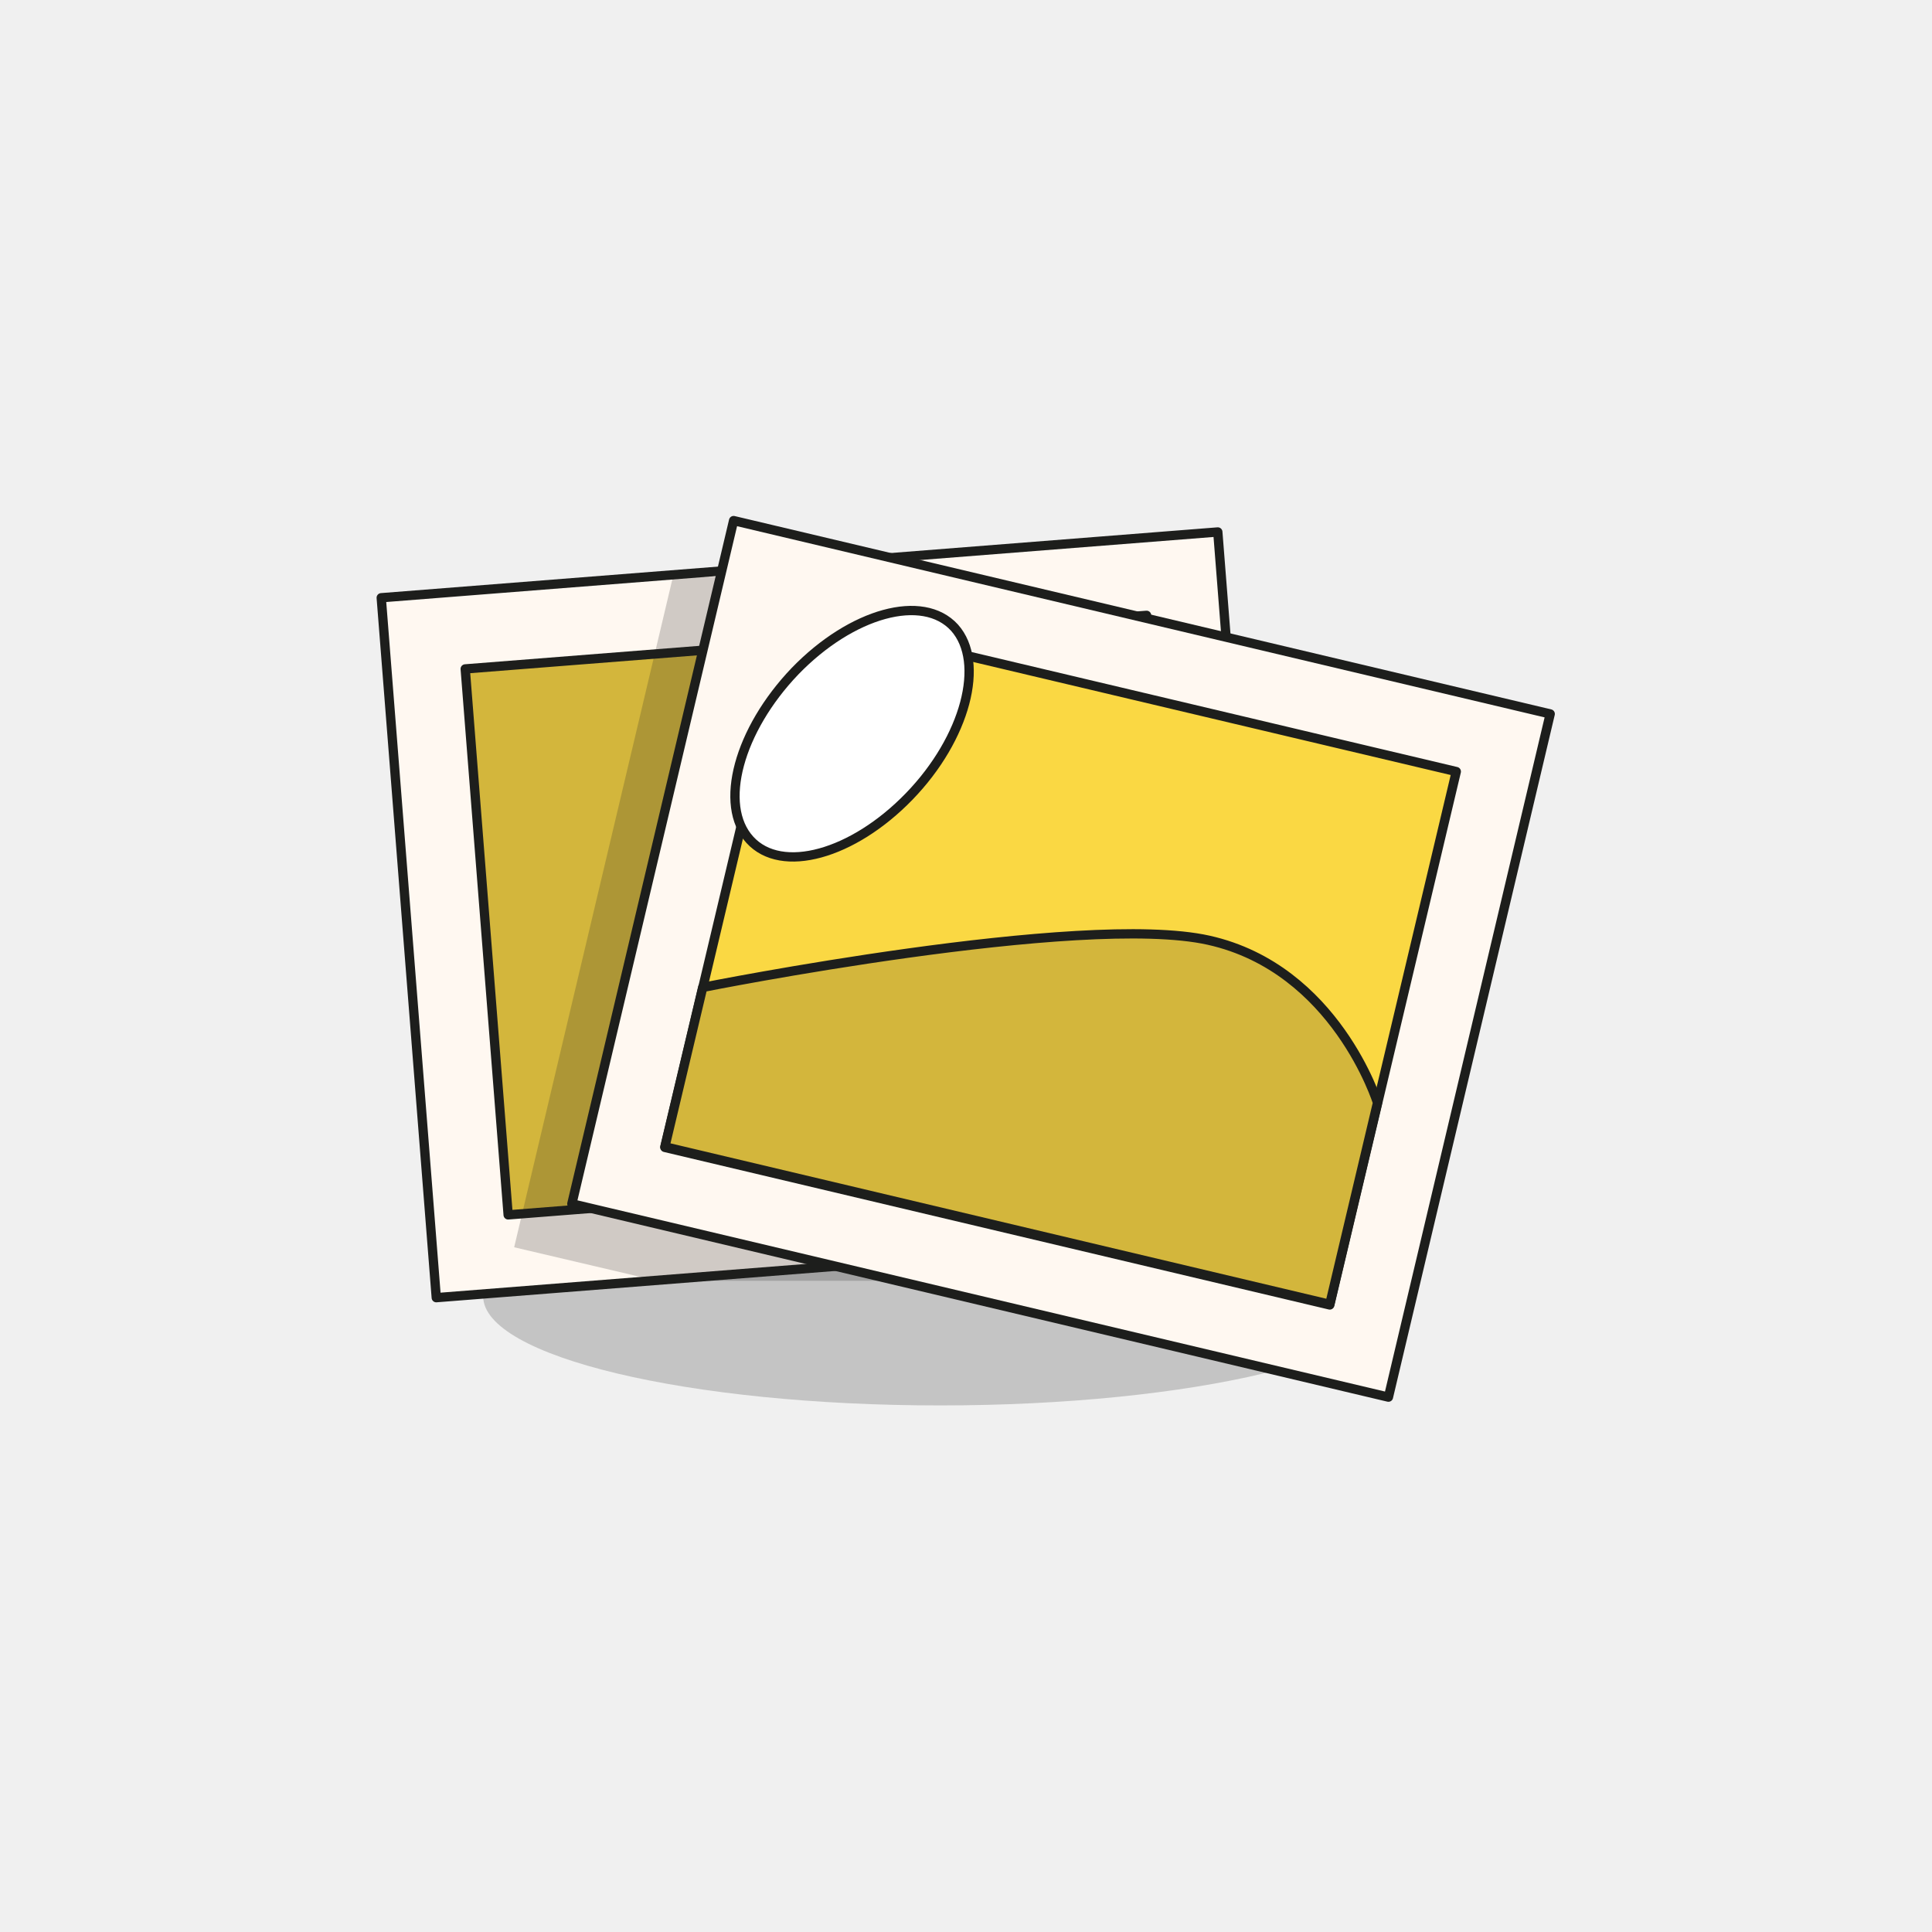
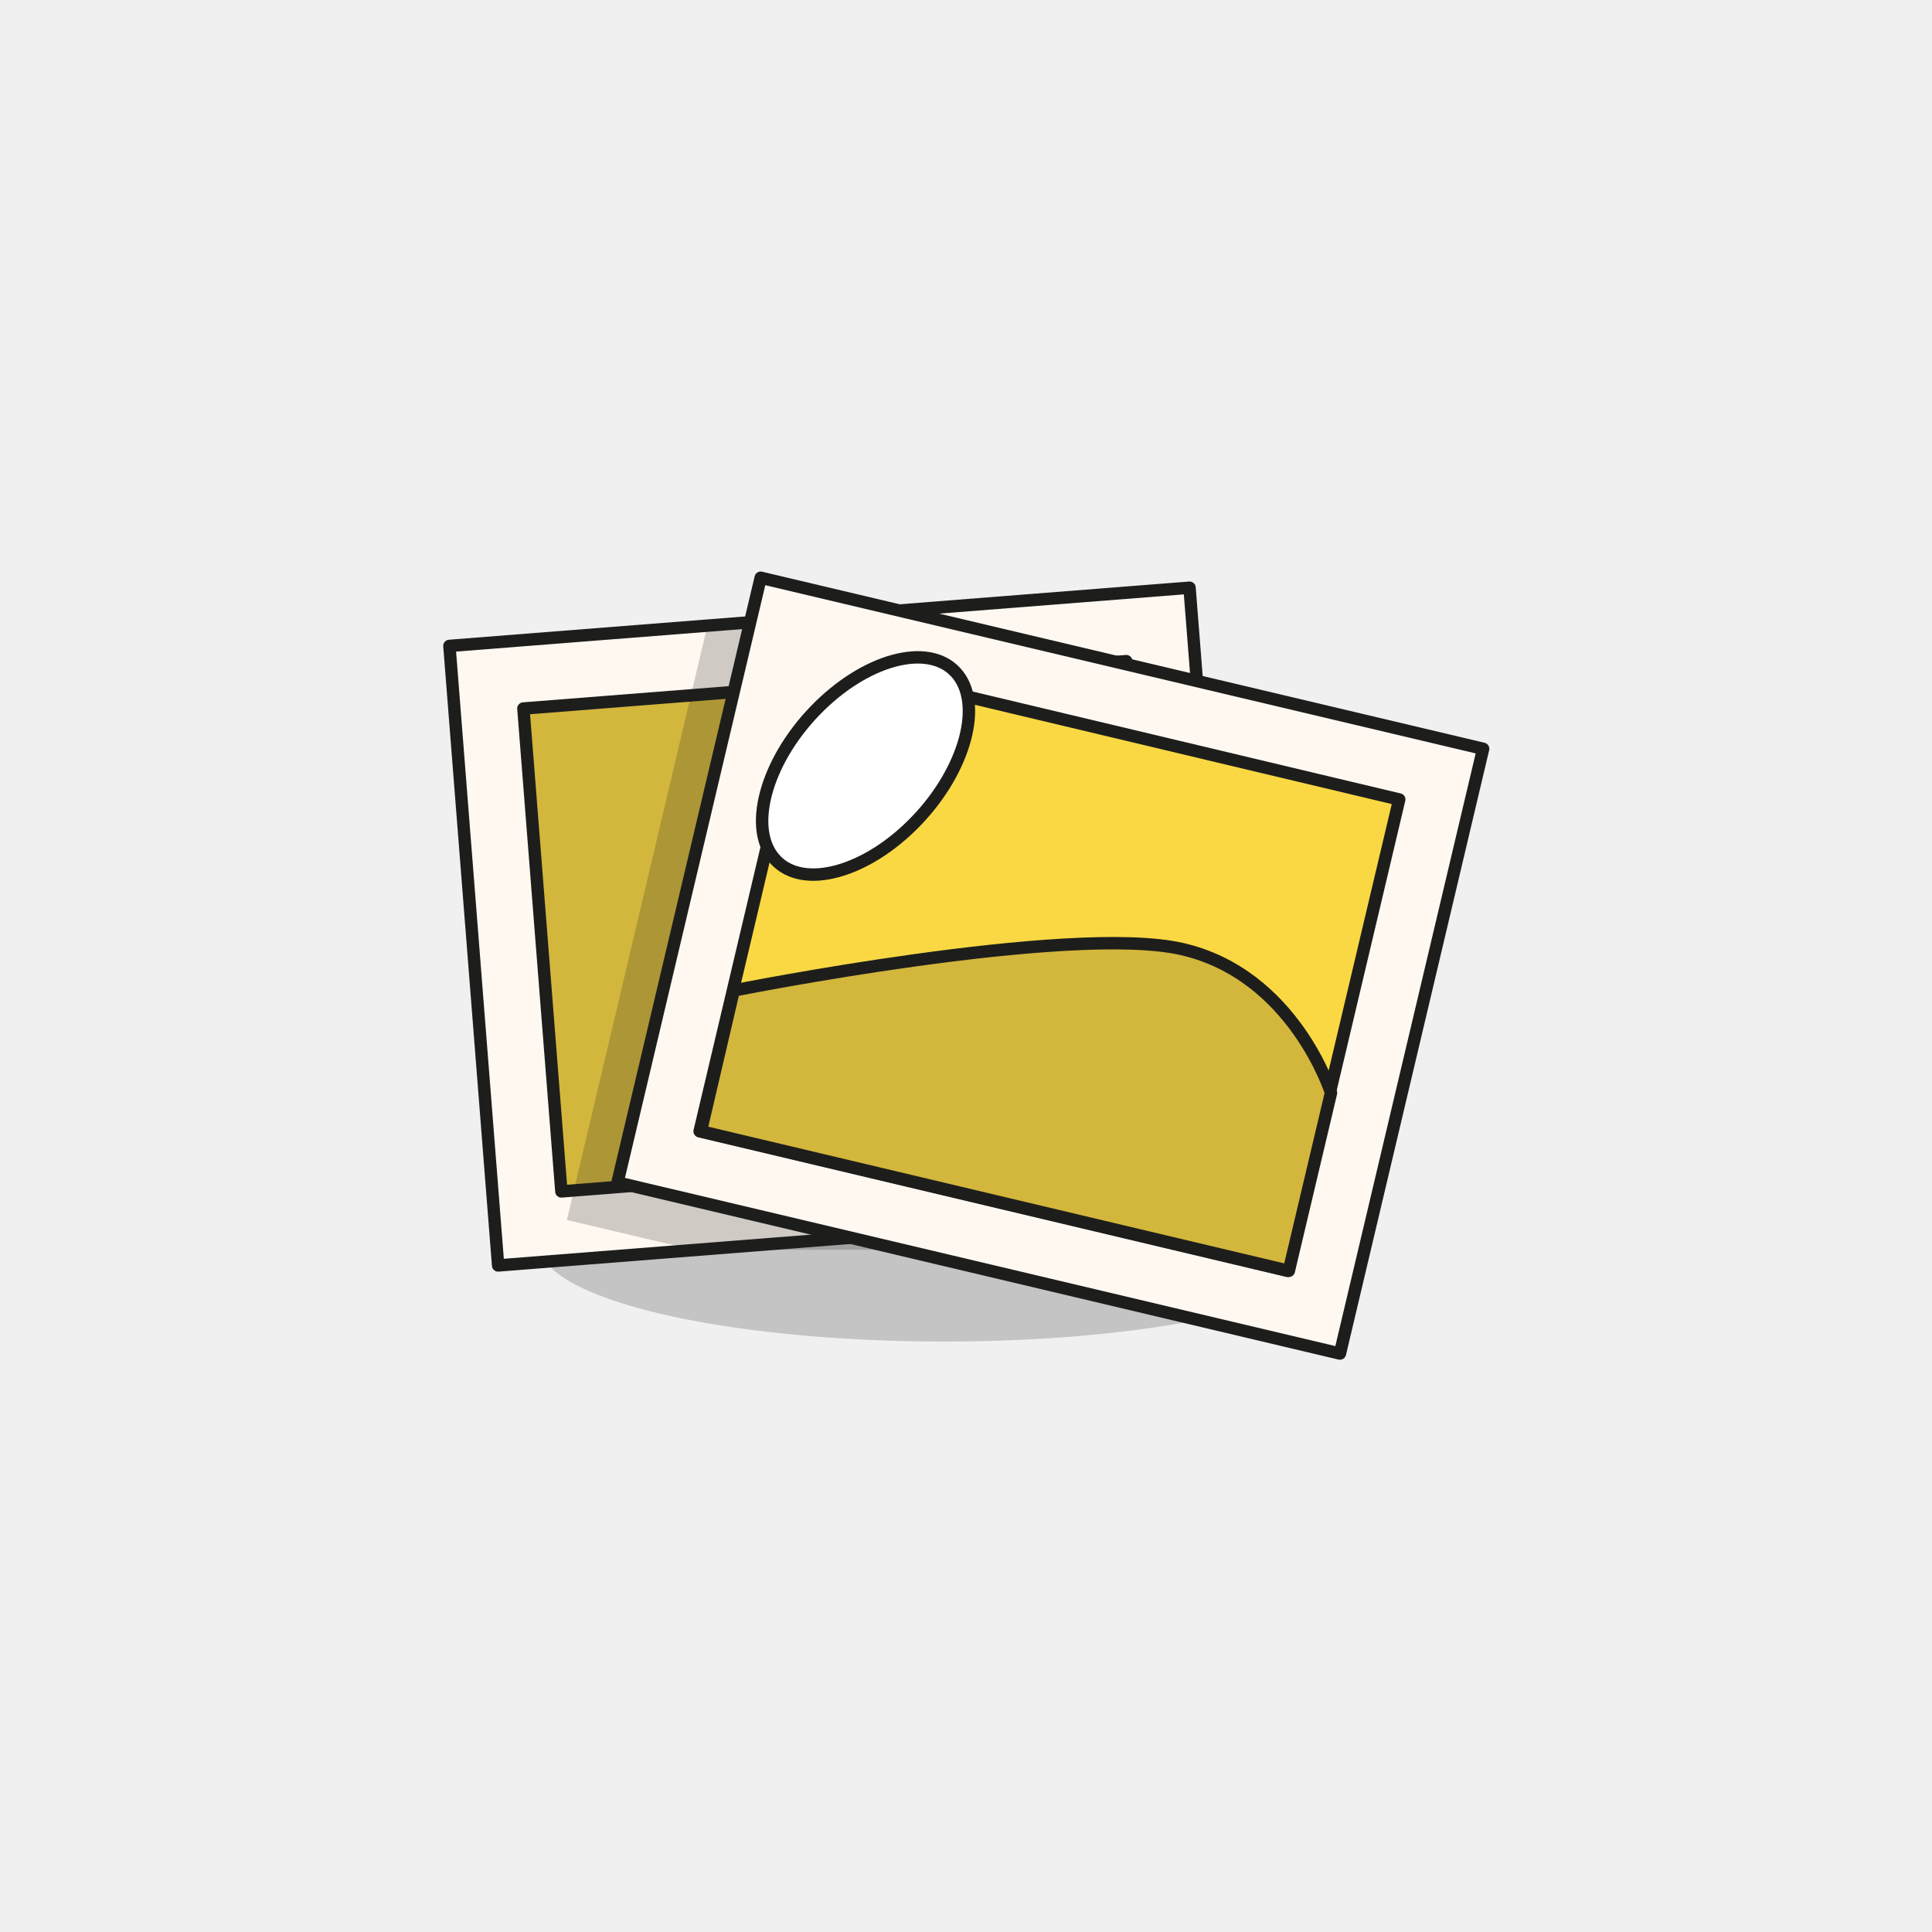
<svg xmlns="http://www.w3.org/2000/svg" version="1.1" id="Capa_1" x="0px" y="0px" viewBox="0 0 311.5 311.5" style="enable-background:new 0 0 311.5 311.5;" xml:space="preserve">
  <style type="text/css">
- 	.st0{fill:#1D1D1B;stroke:#1D1D1B;stroke-width:1.5;stroke-linecap:round;stroke-linejoin:round;stroke-miterlimit:10;}
- 	.st1{fill:#BBBABA;stroke:#1D1D1B;stroke-width:1.5;stroke-linecap:square;stroke-miterlimit:10;}
- 	.st2{opacity:0.2;fill:#1D1D1B;}
- 	.st3{opacity:0.21;fill:#1D1E1C;}
- 	.st4{fill:#D3B63C;stroke:#1D1E1C;stroke-width:1.5;stroke-linecap:round;stroke-linejoin:round;stroke-miterlimit:10;}
- 	.st5{fill:#FAD843;stroke:#1D1E1C;stroke-width:1.5;stroke-linecap:round;stroke-linejoin:round;stroke-miterlimit:10;}
- 	.st6{fill:#E84E42;stroke:#1D1E1C;stroke-width:1.5;stroke-linecap:round;stroke-linejoin:round;stroke-miterlimit:10;}
- 	.st7{fill:#FFFFFF;stroke:#1D1D1B;stroke-width:1.5;stroke-miterlimit:10;}
- 	.st8{opacity:0.2;}
- 	.st9{fill:#1D1D1B;}
- 	.st10{fill:none;stroke:#1D1E1C;stroke-width:1.5;stroke-miterlimit:10;}
- 	.st11{fill:#1D1E1C;stroke:#1D1E1C;stroke-width:1.5;stroke-linecap:round;stroke-linejoin:round;stroke-miterlimit:10;}
- 	.st12{fill:#4AC0EE;stroke:#1D1E1C;stroke-width:1.5;stroke-linecap:round;stroke-linejoin:round;stroke-miterlimit:10;}
- 	.st13{opacity:0.21;}
- 	.st14{fill:#1D1E1C;}
- 	.st15{fill:#FFF8F1;stroke:#1D1E1C;stroke-width:1.5;stroke-linecap:round;stroke-linejoin:round;stroke-miterlimit:10;}
- 	.st16{fill:#65C1BE;stroke:#000000;stroke-width:1.5;stroke-linecap:round;stroke-linejoin:round;stroke-miterlimit:10;}
- 	.st17{fill:#FFFFFF;stroke:#1D1D1B;stroke-width:1.5;stroke-linecap:round;stroke-linejoin:round;stroke-miterlimit:10;}
- 	.st18{fill:#ADADA6;stroke:#1D1D1B;stroke-width:1.5;stroke-linecap:round;stroke-linejoin:round;stroke-miterlimit:10;}
- 	.st19{fill:#8F8D8E;stroke:#1D1D1B;stroke-width:1.5;stroke-linecap:round;stroke-linejoin:round;stroke-miterlimit:10;}
- 	.st20{fill:#DADAD2;stroke:#1D1D1B;stroke-width:1.5;stroke-linecap:round;stroke-linejoin:round;stroke-miterlimit:10;}
- 	.st21{fill:#65C1BE;stroke:#000000;stroke-width:1.5;stroke-miterlimit:10;}
- 	.st22{fill:#549E9A;stroke:#000000;stroke-width:1.5;stroke-miterlimit:10;}
- 	.st23{fill:#FFFFFF;}
- 	.st24{clip-path:url(#SVGID_2_);}
- 	.st25{fill:#DADAD2;stroke:#1D1D1B;stroke-width:1.5;stroke-miterlimit:10;}
- 	.st26{fill:#77C6C7;stroke:#1D1D1B;stroke-width:1.5;stroke-linecap:round;stroke-linejoin:round;stroke-miterlimit:10;}
- 	.st27{fill:none;stroke:#000000;stroke-width:1.5;stroke-miterlimit:10;}
- 	.st28{fill:#F0F0F0;stroke:#1D1E1C;stroke-width:1.5;stroke-miterlimit:10;}
- 	.st29{clip-path:url(#SVGID_4_);}
- 	.st30{fill:#DBBD3E;stroke:#1D1E1C;stroke-width:1.5;stroke-miterlimit:10;}
- 	.st31{opacity:0.23;}
- 	.st32{fill:#FAD844;stroke:#1D1E1C;stroke-width:1.5;stroke-miterlimit:10;}
- 	.st33{fill:none;stroke:#1D1D1B;stroke-width:1.5;stroke-linecap:round;stroke-linejoin:round;stroke-miterlimit:10;}
- 	.st34{fill:#333333;stroke:#1D1D1B;stroke-width:1.5;stroke-linecap:square;stroke-miterlimit:10;}
- 	.st35{fill:#FFFFFF;stroke:#1D1D1B;stroke-width:1.55;stroke-miterlimit:10;}
- 	.st36{fill:none;stroke:#1D1E1C;stroke-width:1.5;stroke-linecap:round;stroke-linejoin:round;stroke-miterlimit:10;}
- 	.st37{fill:url(#);}
- 	.st38{fill:#FFFFFF;stroke:#1D1E1C;stroke-width:1.5;stroke-linecap:round;stroke-linejoin:round;stroke-miterlimit:10;}
- 	.st39{fill:#CC413A;stroke:#1D1E1C;stroke-width:1.5;stroke-linecap:round;stroke-linejoin:round;stroke-miterlimit:10;}
- 	.st40{opacity:0.26;fill:#1D1E1C;}
- 	.st41{fill:#EEEEEE;stroke:#1D1E1C;stroke-width:1.5;stroke-miterlimit:10;}
- 	.st42{fill:#1D1E1C;stroke:#1D1E1C;stroke-width:1.5;stroke-miterlimit:10;}
- 	.st43{fill:#C1C1BF;stroke:#1D1D1B;stroke-width:1.5;stroke-linecap:round;stroke-linejoin:round;stroke-miterlimit:10;}
- 	.st44{fill:#AFAFA8;stroke:#1D1D1B;stroke-width:1.5;stroke-linecap:round;stroke-linejoin:round;stroke-miterlimit:10;}
- 	.st45{fill:#C1C1BF;}
+ 	.st0{enable-background:new    ;}
+ 	.st1{clip-path:url(#SVGID_2_);enable-background:new    ;}
+ 	.st2{fill:#131412;}
+ 	.st3{fill:#131312;}
+ 	.st4{fill:#121311;}
+ 	.st5{fill:#D3B63C;stroke:#1D1E1C;stroke-width:2;stroke-linecap:round;stroke-linejoin:round;stroke-miterlimit:10;}
+ 	.st6{fill:#E84E42;stroke:#1D1E1C;stroke-width:2;stroke-linecap:round;stroke-linejoin:round;stroke-miterlimit:10;}
+ 	.st7{fill:#1D1D1B;stroke:#1D1D1B;stroke-width:1.5;stroke-linecap:round;stroke-linejoin:round;stroke-miterlimit:10;}
+ 	.st8{fill:#BBBABA;stroke:#1D1D1B;stroke-width:1.5;stroke-linecap:square;stroke-miterlimit:10;}
+ 	.st9{opacity:0.2;fill:#1D1D1B;}
+ 	.st10{opacity:0.21;fill:#1D1E1C;}
+ 	.st11{fill:#D3B63C;stroke:#1D1E1C;stroke-width:1.5;stroke-linecap:round;stroke-linejoin:round;stroke-miterlimit:10;}
+ 	.st12{fill:#FAD843;stroke:#1D1E1C;stroke-width:1.5;stroke-linecap:round;stroke-linejoin:round;stroke-miterlimit:10;}
+ 	.st13{fill:#E84E42;stroke:#1D1E1C;stroke-width:1.5;stroke-linecap:round;stroke-linejoin:round;stroke-miterlimit:10;}
+ 	.st14{fill:#FFFFFF;stroke:#1D1D1B;stroke-width:1.5;stroke-miterlimit:10;}
+ 	.st15{fill:#FAD843;stroke:#1D1E1C;stroke-width:2;stroke-linecap:round;stroke-linejoin:round;stroke-miterlimit:10;}
+ 	.st16{fill:#FFFFFF;stroke:#1D1D1B;stroke-width:2;stroke-miterlimit:10;}
+ 	.st17{opacity:0.2;}
+ 	.st18{fill:#1D1D1B;}
+ 	.st19{fill:none;stroke:#1D1E1C;stroke-width:1.5;stroke-miterlimit:10;}
+ 	.st20{fill:#1D1E1C;stroke:#1D1E1C;stroke-width:1.5;stroke-linecap:round;stroke-linejoin:round;stroke-miterlimit:10;}
+ 	.st21{fill:#4AC0EE;stroke:#1D1E1C;stroke-width:1.5;stroke-linecap:round;stroke-linejoin:round;stroke-miterlimit:10;}
+ 	.st22{opacity:0.21;}
+ 	.st23{fill:#1D1E1C;}
+ 	.st24{fill:#4AC0EE;stroke:#1D1E1C;stroke-width:2;stroke-linecap:round;stroke-linejoin:round;stroke-miterlimit:10;}
+ 	.st25{fill:#FFF8F1;stroke:#1D1E1C;stroke-width:2;stroke-linecap:round;stroke-linejoin:round;stroke-miterlimit:10;}
+ 	.st26{fill:#65C1BE;stroke:#000000;stroke-width:1.5;stroke-linecap:round;stroke-linejoin:round;stroke-miterlimit:10;}
+ 	.st27{fill:#FFFFFF;stroke:#1D1D1B;stroke-width:1.5;stroke-linecap:round;stroke-linejoin:round;stroke-miterlimit:10;}
+ 	.st28{fill:#ADADA6;stroke:#1D1D1B;stroke-width:1.5;stroke-linecap:round;stroke-linejoin:round;stroke-miterlimit:10;}
+ 	.st29{fill:#8F8D8E;stroke:#1D1D1B;stroke-width:1.5;stroke-linecap:round;stroke-linejoin:round;stroke-miterlimit:10;}
+ 	.st30{fill:#DADAD2;stroke:#1D1D1B;stroke-width:1.5;stroke-linecap:round;stroke-linejoin:round;stroke-miterlimit:10;}
+ 	.st31{fill:#65C1BE;stroke:#000000;stroke-width:1.5;stroke-miterlimit:10;}
+ 	.st32{fill:#549E9A;stroke:#000000;stroke-width:1.5;stroke-miterlimit:10;}
+ 	.st33{fill:#FFFFFF;}
+ 	.st34{fill:#65C1BE;stroke:#000000;stroke-width:2;stroke-miterlimit:10;}
+ 	.st35{fill:#549E9A;stroke:#000000;stroke-width:2;stroke-miterlimit:10;}
+ 	.st36{fill:#65C1BE;stroke:#000000;stroke-width:2;stroke-linecap:round;stroke-linejoin:round;stroke-miterlimit:10;}
+ 	.st37{clip-path:url(#SVGID_4_);}
+ 	.st38{fill:#DADAD2;stroke:#1D1D1B;stroke-width:1.5;stroke-miterlimit:10;}
+ 	.st39{fill:#77C6C7;stroke:#1D1D1B;stroke-width:1.5;stroke-linecap:round;stroke-linejoin:round;stroke-miterlimit:10;}
+ 	.st40{fill:none;stroke:#000000;stroke-width:1.5;stroke-miterlimit:10;}
+ 	.st41{fill:#F0F0F0;stroke:#1D1E1C;stroke-width:1.5;stroke-miterlimit:10;}
+ 	.st42{clip-path:url(#SVGID_6_);}
+ 	.st43{fill:#DADAD2;stroke:#1D1D1B;stroke-width:2;stroke-miterlimit:10;}
+ 	.st44{fill:none;stroke:#1D1E1C;stroke-width:2;stroke-miterlimit:10;}
+ 	.st45{fill:#77C6C7;stroke:#1D1D1B;stroke-width:2;stroke-linecap:round;stroke-linejoin:round;stroke-miterlimit:10;}
+ 	.st46{fill:#DADAD2;stroke:#1D1D1B;stroke-width:2;stroke-linecap:round;stroke-linejoin:round;stroke-miterlimit:10;}
+ 	.st47{fill:none;stroke:#000000;stroke-width:2;stroke-miterlimit:10;}
+ 	.st48{fill:#F0F0F0;stroke:#1D1E1C;stroke-width:2;stroke-miterlimit:10;}
+ 	.st49{clip-path:url(#SVGID_8_);}
+ 	.st50{clip-path:url(#SVGID_10_);}
+ 	.st51{fill:#DBBD3E;stroke:#1D1E1C;stroke-width:1.5;stroke-miterlimit:10;}
+ 	.st52{opacity:0.23;}
+ 	.st53{fill:#FAD844;stroke:#1D1E1C;stroke-width:1.5;stroke-miterlimit:10;}
+ 	.st54{fill:#FFFFFF;stroke:#1D1D1B;stroke-width:2;stroke-linecap:round;stroke-linejoin:round;stroke-miterlimit:10;}
+ 	.st55{fill:none;stroke:#1D1D1B;stroke-width:1.5;stroke-linecap:round;stroke-linejoin:round;stroke-miterlimit:10;}
+ 	.st56{fill:none;stroke:#1D1D1B;stroke-width:2;stroke-linecap:round;stroke-linejoin:round;stroke-miterlimit:10;}
+ 	.st57{fill:#333333;stroke:#1D1D1B;stroke-width:1.5;stroke-linecap:square;stroke-miterlimit:10;}
+ 	.st58{fill:#1D1D1B;stroke:#1D1D1B;stroke-width:2;stroke-linecap:round;stroke-linejoin:round;stroke-miterlimit:10;}
+ 	.st59{fill:#BBBABA;stroke:#1D1D1B;stroke-width:2;stroke-linecap:square;stroke-miterlimit:10;}
+ 	.st60{fill:#333333;stroke:#1D1D1B;stroke-width:2;stroke-linecap:square;stroke-miterlimit:10;}
+ 	.st61{fill:#FFFFFF;stroke:#1D1D1B;stroke-width:1.55;stroke-miterlimit:10;}
+ 	.st62{fill:#DBBD3E;stroke:#1D1E1C;stroke-width:2;stroke-miterlimit:10;}
+ 	.st63{fill:#FAD844;stroke:#1D1E1C;stroke-width:2;stroke-miterlimit:10;}
+ 	.st64{fill:none;stroke:#1D1E1C;stroke-width:1.5;stroke-linecap:round;stroke-linejoin:round;stroke-miterlimit:10;}
+ 	.st65{fill:none;stroke:#1D1E1C;stroke-width:2;stroke-linecap:round;stroke-linejoin:round;stroke-miterlimit:10;}
+ 	.st66{fill:url(#);}
+ 	.st67{fill:#FFFFFF;stroke:#1D1E1C;stroke-width:1.5;stroke-linecap:round;stroke-linejoin:round;stroke-miterlimit:10;}
+ 	.st68{fill:#CC413A;stroke:#1D1E1C;stroke-width:1.5;stroke-linecap:round;stroke-linejoin:round;stroke-miterlimit:10;}
+ 	.st69{opacity:0.26;fill:#1D1E1C;}
+ 	.st70{fill:#EEEEEE;stroke:#1D1E1C;stroke-width:1.5;stroke-miterlimit:10;}
+ 	.st71{fill:#1D1E1C;stroke:#1D1E1C;stroke-width:1.5;stroke-miterlimit:10;}
+ 	.st72{fill:#C1C1BF;stroke:#1D1D1B;stroke-width:1.5;stroke-linecap:round;stroke-linejoin:round;stroke-miterlimit:10;}
+ 	.st73{fill:#AFAFA8;stroke:#1D1D1B;stroke-width:1.5;stroke-linecap:round;stroke-linejoin:round;stroke-miterlimit:10;}
+ 	.st74{fill:#C1C1BF;}
+ 	.st75{fill:#1D1E1C;stroke:#1D1E1C;stroke-width:2;stroke-linecap:round;stroke-linejoin:round;stroke-miterlimit:10;}
+ 	.st76{fill:#549E9A;stroke:#000000;stroke-width:2;stroke-linecap:round;stroke-linejoin:round;stroke-miterlimit:10;}
+ 	.st77{fill:#ADADA6;stroke:#1D1D1B;stroke-width:2;stroke-linecap:round;stroke-linejoin:round;stroke-miterlimit:10;}
+ 	.st78{fill:#8F8D8E;stroke:#1D1D1B;stroke-width:2;stroke-linecap:round;stroke-linejoin:round;stroke-miterlimit:10;}
+ 	.st79{clip-path:url(#SVGID_12_);enable-background:new    ;}
+ 	.st80{fill:#0F0F0E;}
+ 	.st81{clip-path:url(#SVGID_14_);enable-background:new    ;}
+ 	.st82{fill:#111110;}
+ 	.st83{fill:#10100F;}
+ 	.st84{fill:#484747;}
+ 	.st85{clip-path:url(#SVGID_16_);enable-background:new    ;}
+ 	.st86{fill:#4A494A;}
+ 	.st87{fill:#151513;}
+ 	.st88{clip-path:url(#SVGID_18_);enable-background:new    ;}
+ 	.st89{fill:#121211;}
+ 	.st90{fill:#131311;}
+ 	.st91{clip-path:url(#SVGID_20_);enable-background:new    ;}
+ 	.st92{clip-path:url(#SVGID_22_);enable-background:new    ;}
+ 	.st93{clip-path:url(#SVGID_24_);enable-background:new    ;}
+ 	.st94{fill:#656465;}
+ 	.st95{clip-path:url(#SVGID_26_);enable-background:new    ;}
+ 	.st96{fill:#595758;}
+ 	.st97{fill:#5C5A5B;}
+ 	.st98{fill:#5E5D5E;}
+ 	.st99{clip-path:url(#SVGID_28_);enable-background:new    ;}
+ 	.st100{fill:#565555;}
+ 	.st101{fill:#535252;}
+ 	.st102{fill:#504F50;}
+ 	.st103{fill:#4D4C4D;}
+ 	.st104{clip-path:url(#SVGID_30_);enable-background:new    ;}
+ 	.st105{clip-path:url(#SVGID_32_);enable-background:new    ;}
+ 	.st106{clip-path:url(#SVGID_34_);enable-background:new    ;}
+ 	.st107{clip-path:url(#SVGID_36_);enable-background:new    ;}
+ 	.st108{fill:#484748;}
+ 	.st109{clip-path:url(#SVGID_38_);enable-background:new    ;}
+ 	.st110{clip-path:url(#SVGID_40_);enable-background:new    ;}
+ 	.st111{clip-path:url(#SVGID_42_);enable-background:new    ;}
+ 	.st112{clip-path:url(#SVGID_44_);enable-background:new    ;}
+ 	.st113{clip-path:url(#SVGID_46_);enable-background:new    ;}
+ 	.st114{clip-path:url(#SVGID_48_);enable-background:new    ;}
+ 	.st115{clip-path:url(#SVGID_50_);enable-background:new    ;}
+ 	.st116{clip-path:url(#SVGID_52_);enable-background:new    ;}
+ 	.st117{clip-path:url(#SVGID_54_);enable-background:new    ;}
+ 	.st118{clip-path:url(#SVGID_56_);enable-background:new    ;}
+ 	.st119{clip-path:url(#SVGID_58_);enable-background:new    ;}
+ 	.st120{clip-path:url(#SVGID_60_);enable-background:new    ;}
+ 	.st121{clip-path:url(#SVGID_62_);enable-background:new    ;}
+ 	.st122{clip-path:url(#SVGID_64_);enable-background:new    ;}
+ 	.st123{clip-path:url(#SVGID_66_);enable-background:new    ;}
+ 	.st124{clip-path:url(#SVGID_68_);enable-background:new    ;}
+ 	.st125{fill:#595859;}
+ 	.st126{clip-path:url(#SVGID_70_);enable-background:new    ;}
+ 	.st127{clip-path:url(#SVGID_72_);enable-background:new    ;}
+ 	.st128{clip-path:url(#SVGID_74_);enable-background:new    ;}
+ 	.st129{fill:#585758;}
+ 	.st130{clip-path:url(#SVGID_76_);enable-background:new    ;}
+ 	.st131{clip-path:url(#SVGID_78_);enable-background:new    ;}
+ 	.st132{clip-path:url(#SVGID_80_);enable-background:new    ;}
+ 	.st133{clip-path:url(#SVGID_82_);enable-background:new    ;}
+ 	.st134{clip-path:url(#SVGID_84_);enable-background:new    ;}
+ 	.st135{clip-path:url(#SVGID_86_);enable-background:new    ;}
+ 	.st136{clip-path:url(#SVGID_88_);enable-background:new    ;}
+ 	.st137{clip-path:url(#SVGID_90_);enable-background:new    ;}
+ 	.st138{clip-path:url(#SVGID_92_);enable-background:new    ;}
+ 	.st139{clip-path:url(#SVGID_94_);enable-background:new    ;}
+ 	.st140{clip-path:url(#SVGID_96_);enable-background:new    ;}
+ 	.st141{clip-path:url(#SVGID_98_);enable-background:new    ;}
+ 	.st142{clip-path:url(#SVGID_100_);enable-background:new    ;}
+ 	.st143{clip-path:url(#SVGID_102_);enable-background:new    ;}
+ 	.st144{clip-path:url(#SVGID_104_);enable-background:new    ;}
+ 	.st145{clip-path:url(#SVGID_106_);enable-background:new    ;}
+ 	.st146{fill:#7D7B7C;}
+ 	.st147{fill:#191918;}
+ 	.st148{clip-path:url(#SVGID_108_);enable-background:new    ;}
+ 	.st149{clip-path:url(#SVGID_110_);enable-background:new    ;}
+ 	.st150{clip-path:url(#SVGID_112_);enable-background:new    ;}
+ 	.st151{clip-path:url(#SVGID_114_);enable-background:new    ;}
+ 	.st152{clip-path:url(#SVGID_116_);enable-background:new    ;}
+ 	.st153{clip-path:url(#SVGID_118_);enable-background:new    ;}
+ 	.st154{clip-path:url(#SVGID_120_);enable-background:new    ;}
+ 	.st155{clip-path:url(#SVGID_122_);enable-background:new    ;}
+ 	.st156{clip-path:url(#SVGID_124_);enable-background:new    ;}
+ 	.st157{clip-path:url(#SVGID_126_);enable-background:new    ;}
+ 	.st158{clip-path:url(#SVGID_128_);enable-background:new    ;}
+ 	.st159{clip-path:url(#SVGID_130_);enable-background:new    ;}
+ 	.st160{fill:#FFFFFF;stroke:#1D1D1B;stroke-width:2;stroke-linecap:round;stroke-miterlimit:10;}
</style>
  <g>
-     <ellipse class="st3" cx="151.6" cy="209" rx="73.7" ry="17.6" />
+     <ellipse class="st10" cx="152.2" cy="200.7" rx="65.2" ry="15.6" />
    <g>
      <g>
-         <rect x="65.7" y="90.9" transform="matrix(0.9969 -7.838677e-02 7.838677e-02 0.9969 -11.1539 10.9077)" class="st15" width="135.3" height="113.2" />
-         <rect x="78.3" y="103.4" transform="matrix(0.9969 -7.838677e-02 7.838677e-02 0.9969 -11.1539 10.9077)" class="st4" width="110.2" height="88.3" />
+         <rect x="76.2" y="99.3" transform="matrix(0.9969 -7.838677e-02 7.838677e-02 0.9969 -11.2869 11.1219)" class="st25" width="119.7" height="100.2" />
+         <rect x="87.3" y="110.3" transform="matrix(0.9969 -7.838677e-02 7.838677e-02 0.9969 -11.2869 11.1219)" class="st5" width="97.5" height="78.1" />
      </g>
      <g>
-         <polygon class="st3" points="220.6,206.5 240.6,122.1 117.5,93 108.5,93 82.9,201.1 105.9,206.5    " />
-         <rect x="103.4" y="98" transform="matrix(0.9731 0.2304 -0.2304 0.9731 40.2421 -35.2518)" class="st15" width="135.3" height="113.2" />
-         <path class="st5" d="M144.4,103c0.2,0.6,0.3,1.2,0.3,1.9c0,1.3,0,2.7-0.1,4c-0.2,2.2-1.5,4.8-2.9,6.5c-1.4,1.7-3.6,3.4-5.7,4.1     c-0.6,0.2-0.8,0.2-1.8,0.4c-1,0.2-1.4,0.4-2.2,0.4c-2.3,0.2-4.6-0.1-6.7-1c-0.7-0.4-1.5-0.9-2.2-1.3l-15.9,67l107.2,25.4l20.4-86     L144.4,103z" />
+         <polygon class="st10" points="213.2,201.5 230.9,126.9 122,101.1 114,101.1 91.4,196.7 111.7,201.5    " />
+         <rect x="109.5" y="105.6" transform="matrix(0.9731 0.2304 -0.2304 0.9731 40.4226 -34.8378)" class="st25" width="119.7" height="100.2" />
+         <path class="st15" d="M145.8,109.9c0.1,0.5,0.2,1.1,0.3,1.7c0,1.2,0,2.4-0.1,3.5c-0.2,2-1.3,4.3-2.6,5.8c-1.2,1.5-3.2,3-5,3.6     c-0.5,0.2-0.7,0.2-1.6,0.4c-0.8,0.2-1.2,0.4-2,0.4c-2.1,0.2-4-0.1-6-0.9c-0.7-0.4-1.3-0.8-2-1.2l-14,59.2l94.8,22.5l18-76     L145.8,109.9z" />
      </g>
-       <path class="st7" d="M146.6,128.4c-9.1,9.4-20.6,12.6-25.7,7s-1.8-17.7,7.3-27.2c9.1-9.4,20.6-12.6,25.7-7    C158.9,106.8,155.7,119,146.6,128.4z" />
-       <path class="st4" d="M113.3,159.2c0,0,61.1-12.2,81.6-7.6c20.5,4.6,27.2,26.2,27.2,26.2l-7.7,32.5l-107.2-25.4L113.3,159.2z" />
+       <path class="st16" d="M147.7,132.4c-8,8.3-18.2,11.1-22.7,6.2c-4.5-4.9-1.6-15.7,6.4-24s18.2-11.1,22.7-6.2    C158.6,113.3,155.7,124.1,147.7,132.4z" />
+       <path class="st5" d="M118.3,159.7c0,0,54.1-10.8,72.2-6.7c18.1,4.1,24.1,23.2,24.1,23.2l-6.8,28.7l-94.8-22.5L118.3,159.7z" />
    </g>
  </g>
</svg>
